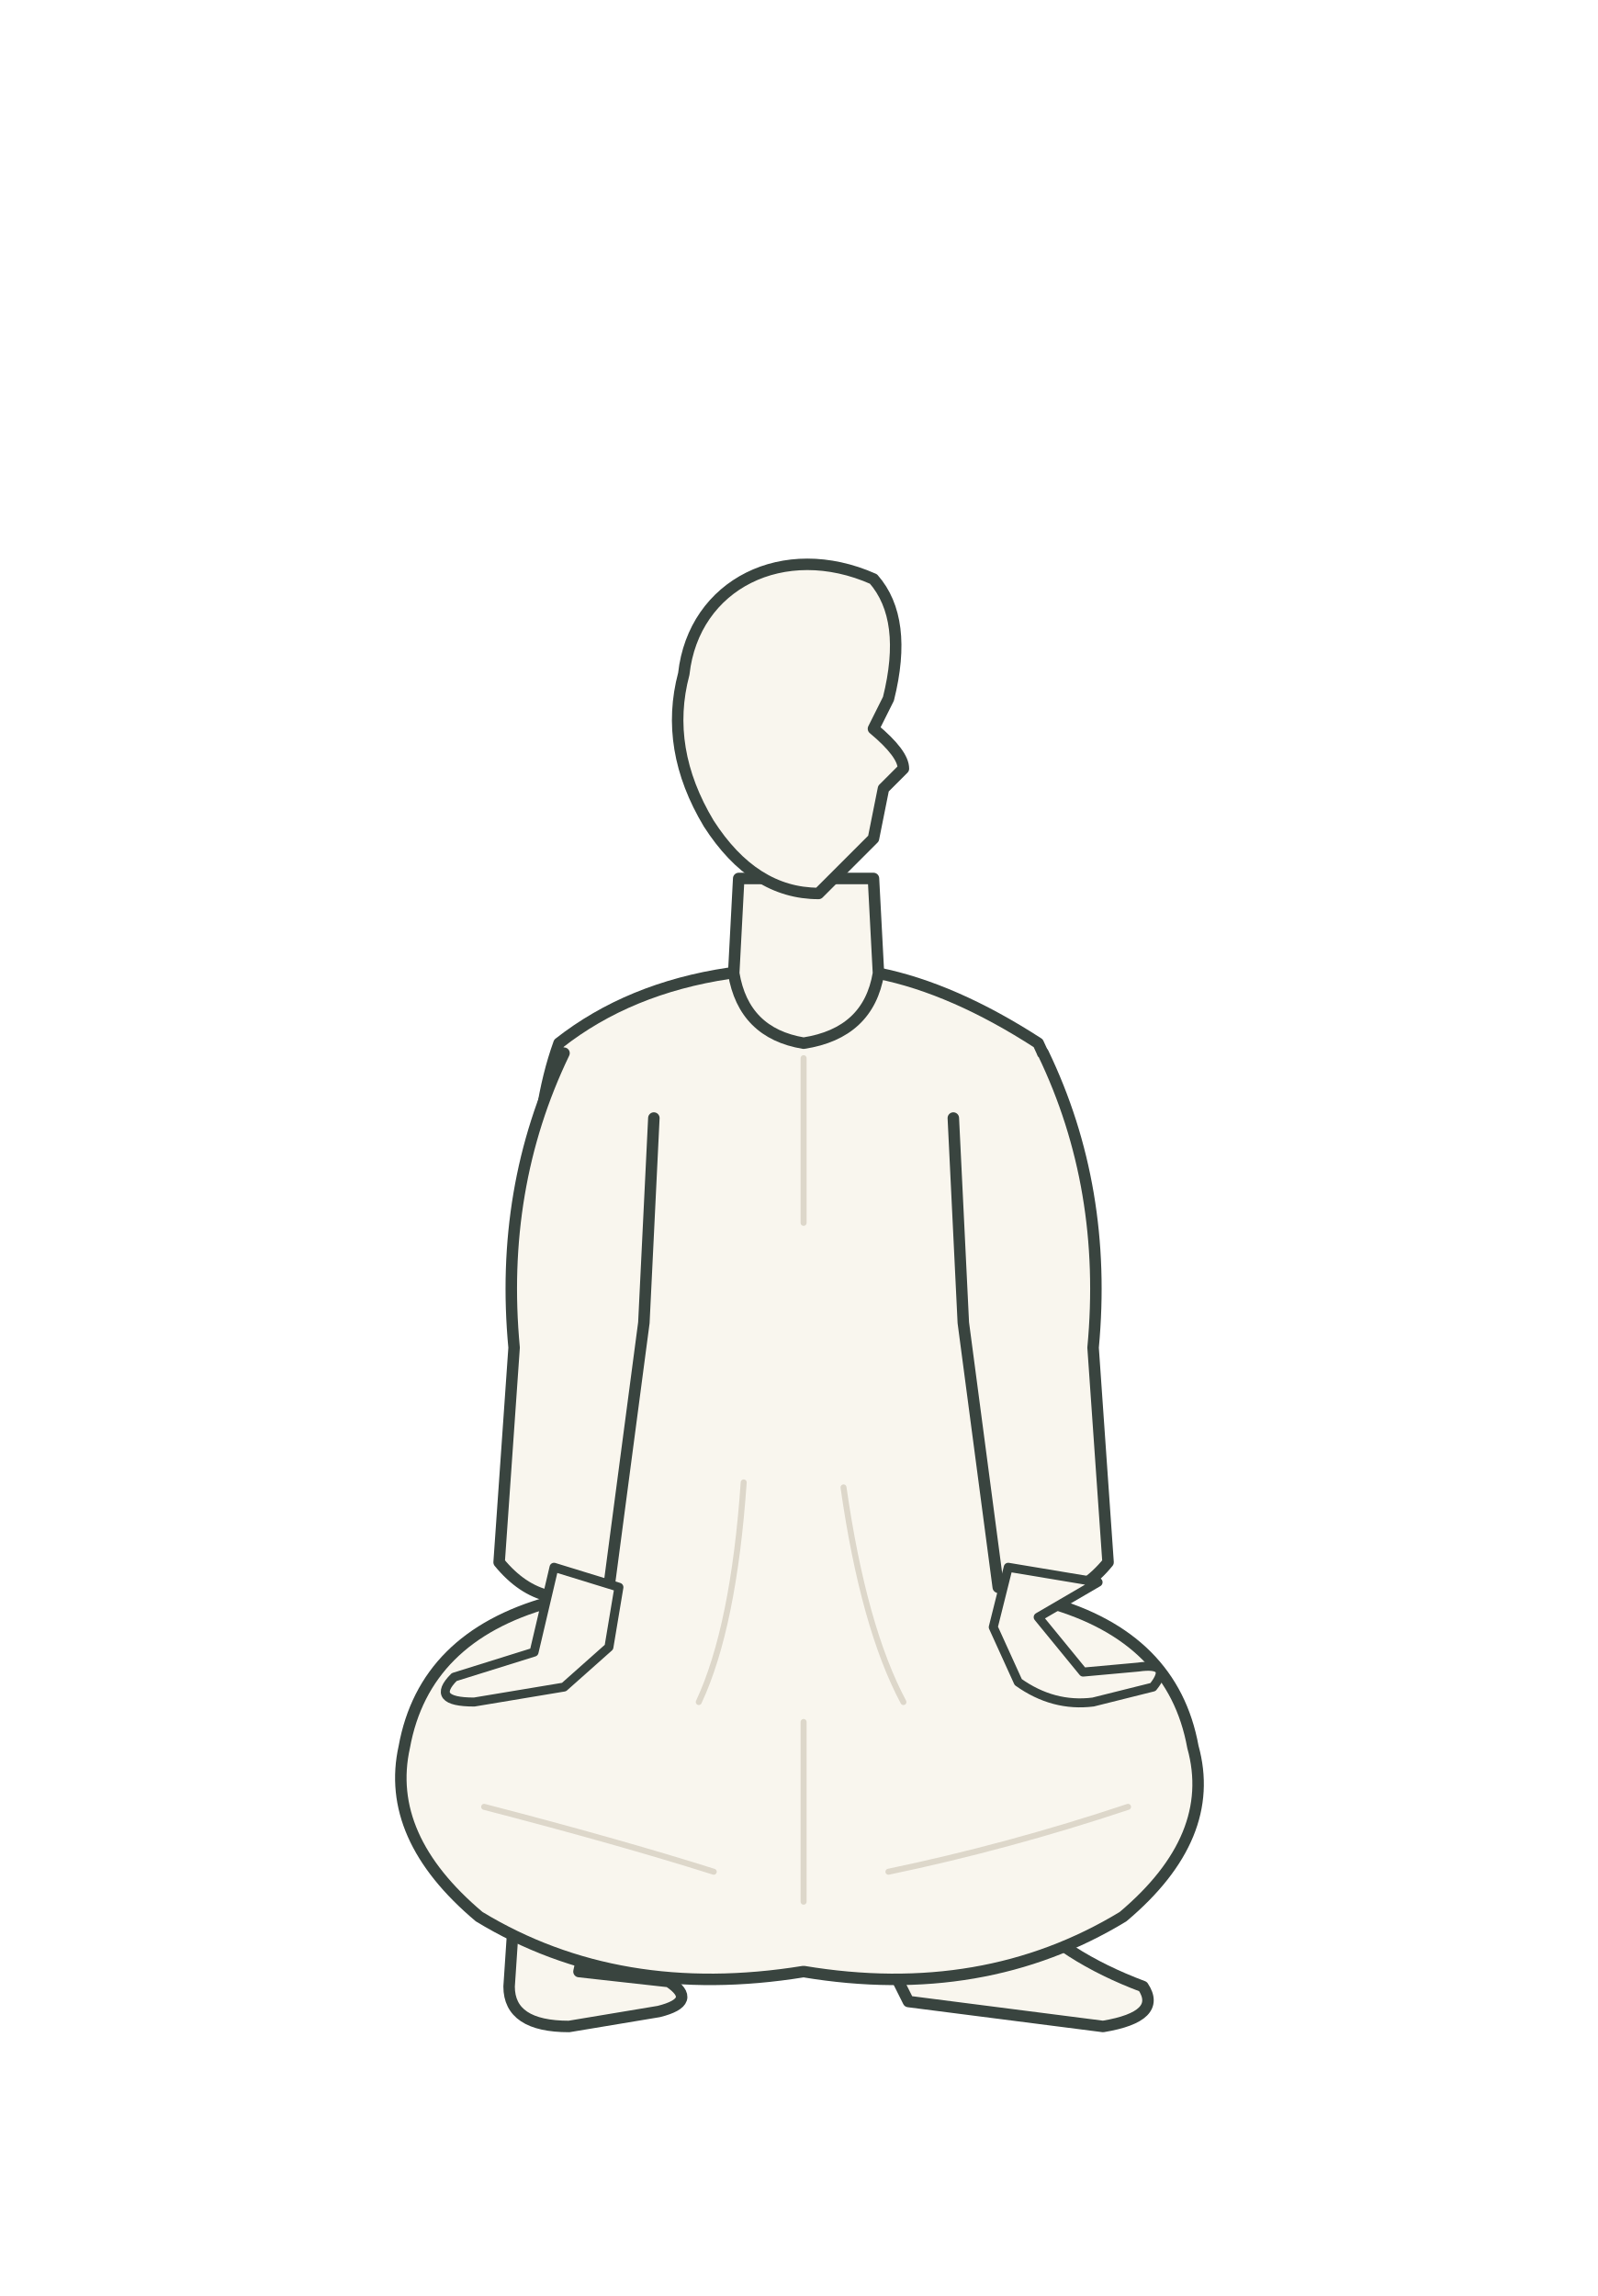
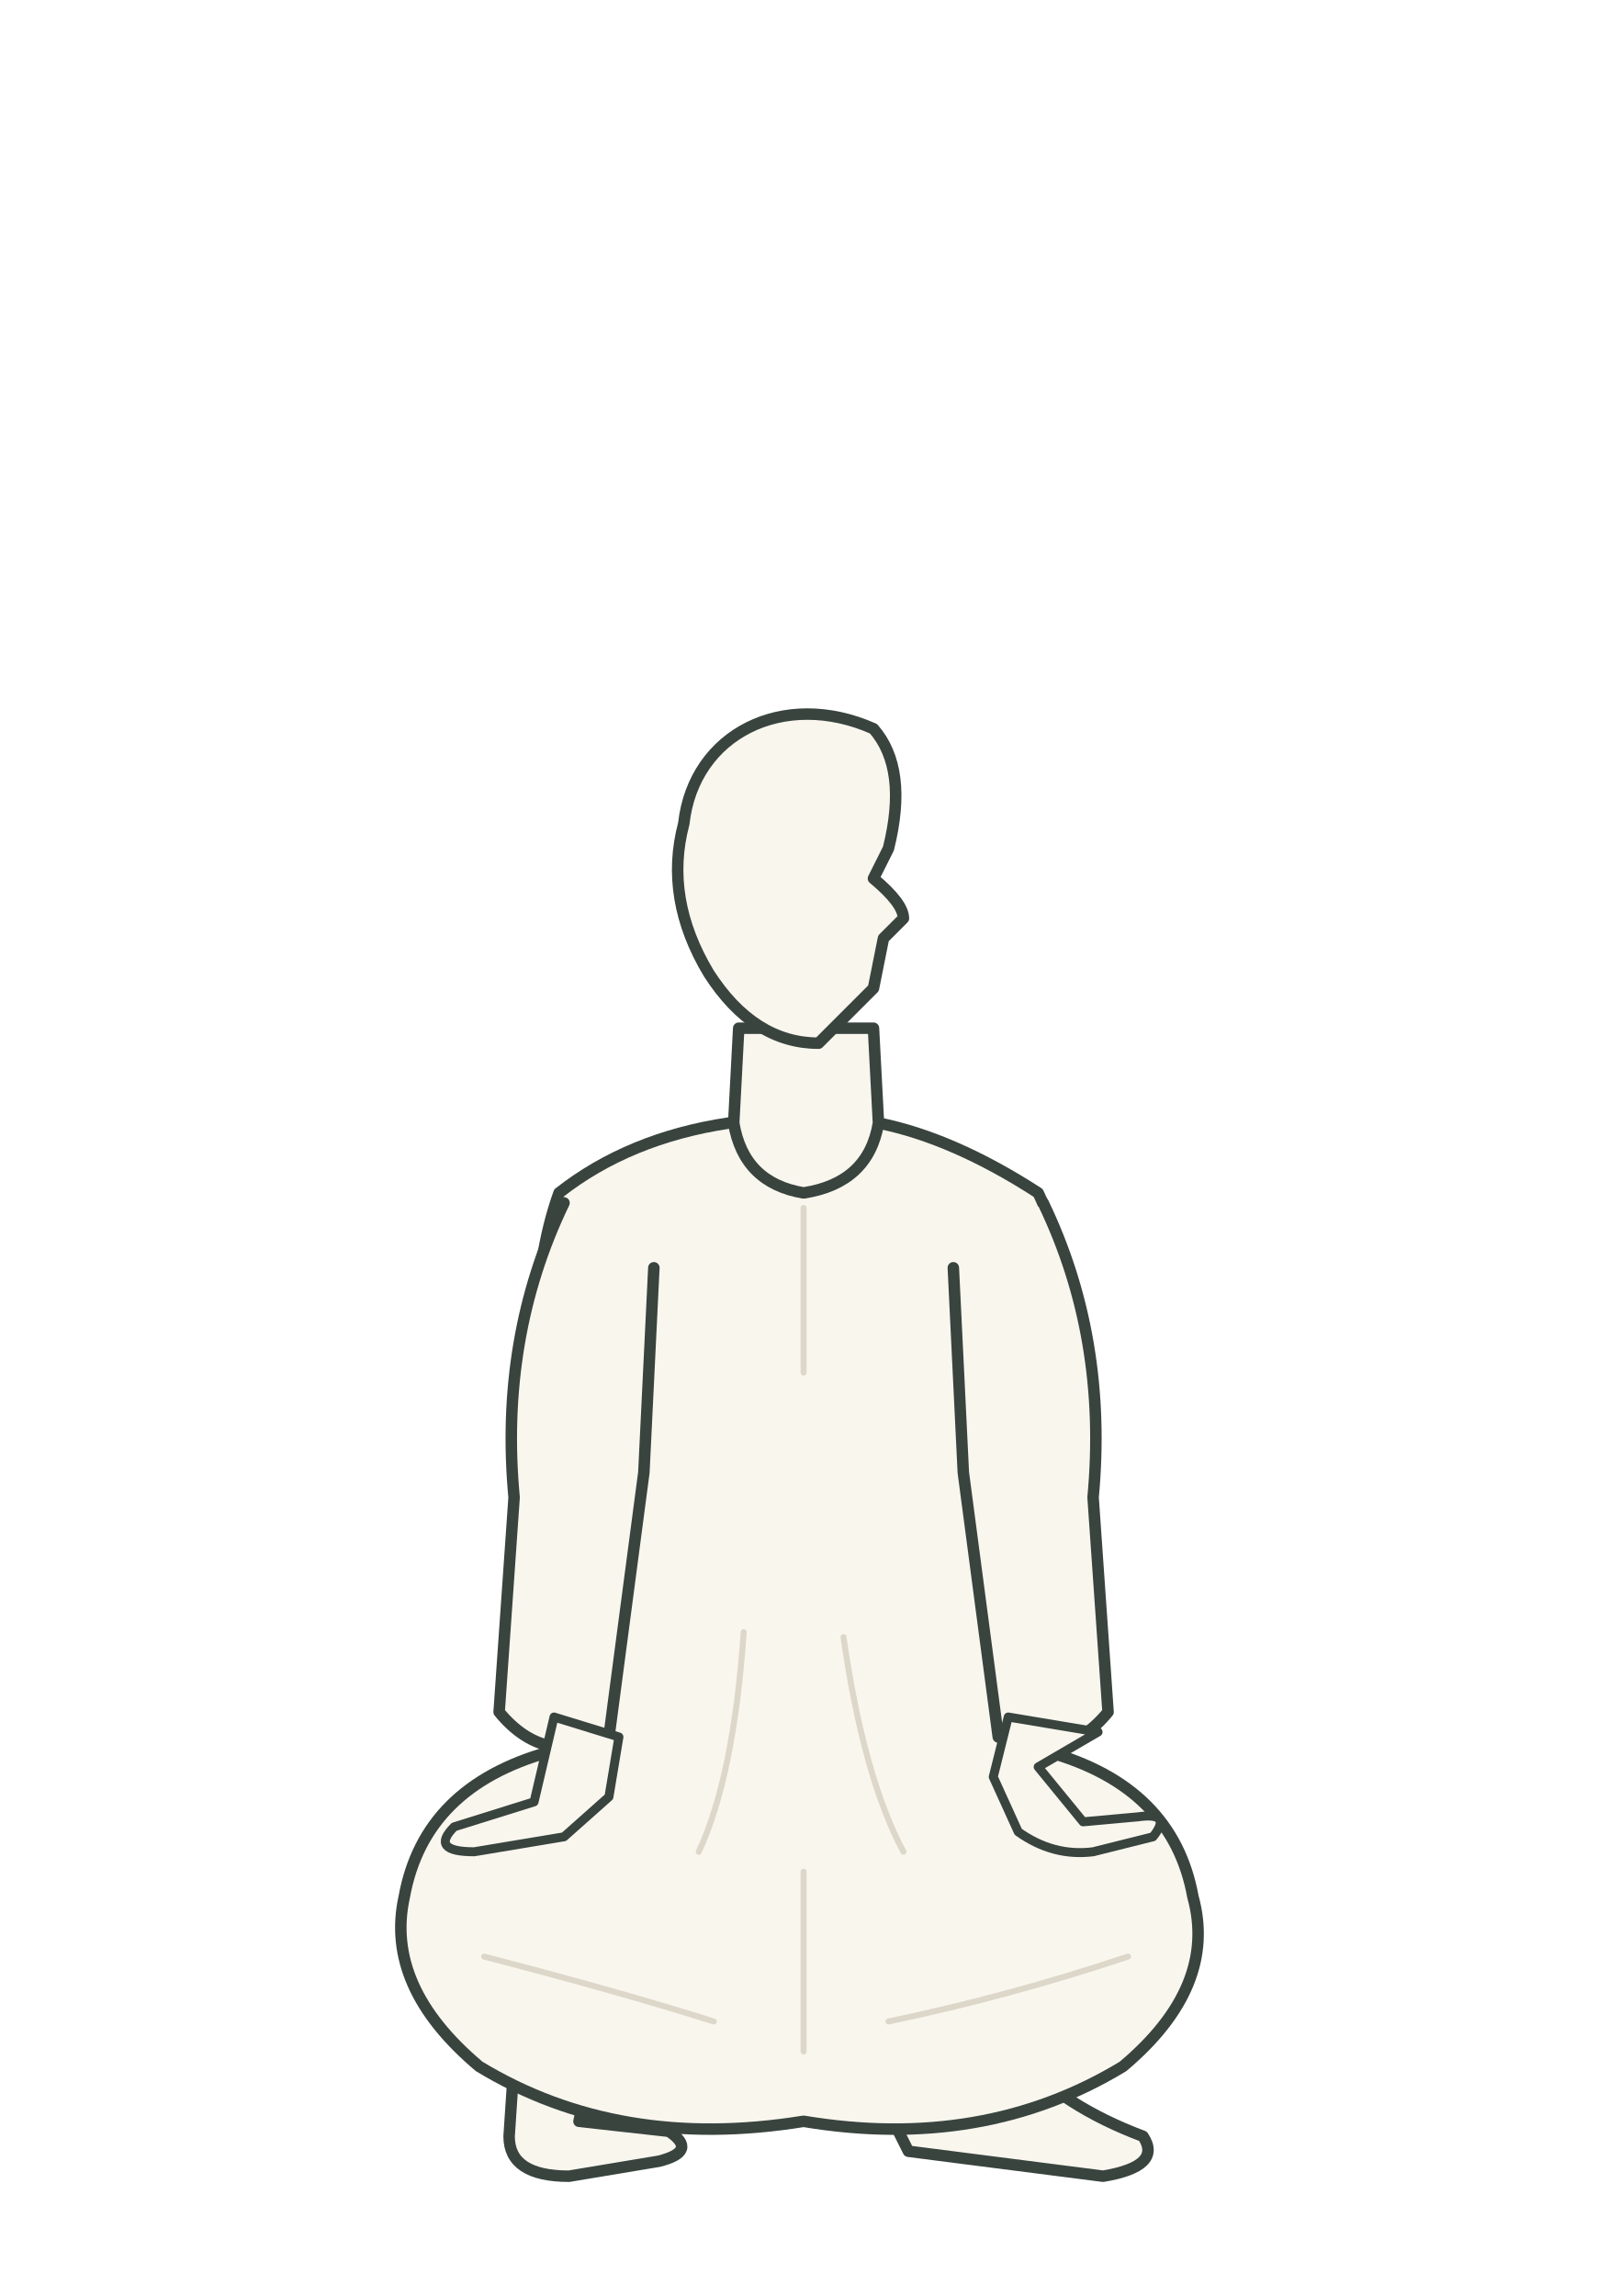
<svg xmlns="http://www.w3.org/2000/svg" width="320" height="460" viewBox="0 0 320 460">
-   <path d="M 110,375 L 103,383 L 102,398 Q 102,406 114,406 L 132,403 Q 140,401 134,397 L 116,395 L 119,381 Z" fill="#F9F6EE" stroke="#39443F" stroke-width="2.3" stroke-linecap="round" stroke-linejoin="round" />
-   <path d="M 204,382 Q 213,392 229,398 Q 233,404 221,406 L 182,401 L 176,389 Z" fill="#F9F6EE" stroke="#39443F" stroke-width="2.3" stroke-linecap="round" stroke-linejoin="round" />
-   <path d="M 146,195 Q 126,198 112,209 Q 103,234 111,281 L 110,321 Q 85,328 81,350 Q 77,368 96,384 Q 124,401 161,395 Q 197,401 225,384 Q 244,368 239,350 Q 235,328 210,321 L 212,281 Q 220,234 208,209 Q 191,198 176,195 Z" fill="#F9F6EE" stroke="#39443F" stroke-width="2.3" stroke-linecap="round" stroke-linejoin="round" />
-   <path d="M 148,176 L 147,195 Q 149,207 161,209 Q 174,207 176,195 L 175,176 Z" fill="#F9F6EE" stroke="#39443F" stroke-width="2.3" stroke-linecap="round" stroke-linejoin="round" />
-   <path d="M 113,211 Q 100,238 103,270 L 100,313 Q 109,324 122,318 L 129,265 L 131,224" fill="#F9F6EE" stroke="#39443F" stroke-width="2.3" stroke-linecap="round" stroke-linejoin="round" />
-   <path d="M 209,211 Q 222,238 219,270 L 222,313 Q 213,324 200,318 L 193,265 L 191,224" fill="#F9F6EE" stroke="#39443F" stroke-width="2.3" stroke-linecap="round" stroke-linejoin="round" />
-   <path d="M 111,314 L 124,318 L 122,330 L 113,338 L 95,341 Q 86,341 91,336 L 107,331 Z" fill="#F9F6EE" stroke="#39443F" stroke-width="1.8" stroke-linecap="round" stroke-linejoin="round" />
-   <path d="M 202,314 L 199,326 L 204,337 Q 211,342 219,341 L 231,338 Q 235,333 228,334 L 217,335 L 208,324 L 220,317 Z" fill="#F9F6EE" stroke="#39443F" stroke-width="1.8" stroke-linecap="round" stroke-linejoin="round" />
-   <path d="M 175,116 C 157,108 139,117 137,135 Q 133,150 142,165 Q 151,179 164,179 L 175,168 L 177,158 L 181,154 Q 181,151 175,146 L 178,140 Q 182,124 175,116 Z" fill="#F9F6EE" stroke="#39443F" stroke-width="2.3" stroke-linecap="round" stroke-linejoin="round" />
-   <path d="M 161,212 L 161,245 M 161,345 L 161,381 M 149,297 Q 147,326 140,341 M 169,298 Q 173,326 181,341 M 97,362 Q 124,369 143,375 M 178,375 Q 202,370 226,362" fill="none" stroke="#DDD7CA" stroke-width="1.2" stroke-linecap="round" stroke-linejoin="round" />
+   <g transform="translate(0,30)">
+     <path d="M 110,375 L 103,383 L 102,398 Q 102,406 114,406 L 132,403 Q 140,401 134,397 L 116,395 L 119,381 Z" fill="#F9F6EE" stroke="#39443F" stroke-width="2.3" stroke-linecap="round" stroke-linejoin="round" />
+     <path d="M 204,382 Q 213,392 229,398 Q 233,404 221,406 L 182,401 L 176,389 Z" fill="#F9F6EE" stroke="#39443F" stroke-width="2.3" stroke-linecap="round" stroke-linejoin="round" />
+     <path d="M 146,195 Q 126,198 112,209 Q 103,234 111,281 L 110,321 Q 85,328 81,350 Q 77,368 96,384 Q 124,401 161,395 Q 197,401 225,384 Q 244,368 239,350 Q 235,328 210,321 L 212,281 Q 220,234 208,209 Q 191,198 176,195 Z" fill="#F9F6EE" stroke="#39443F" stroke-width="2.3" stroke-linecap="round" stroke-linejoin="round" />
+     <path d="M 148,176 L 147,195 Q 149,207 161,209 Q 174,207 176,195 L 175,176 Z" fill="#F9F6EE" stroke="#39443F" stroke-width="2.3" stroke-linecap="round" stroke-linejoin="round" />
+     <path d="M 113,211 Q 100,238 103,270 L 100,313 Q 109,324 122,318 L 129,265 L 131,224" fill="#F9F6EE" stroke="#39443F" stroke-width="2.3" stroke-linecap="round" stroke-linejoin="round" />
+     <path d="M 209,211 Q 222,238 219,270 L 222,313 Q 213,324 200,318 L 193,265 L 191,224" fill="#F9F6EE" stroke="#39443F" stroke-width="2.3" stroke-linecap="round" stroke-linejoin="round" />
+     <path d="M 111,314 L 124,318 L 122,330 L 113,338 L 95,341 Q 86,341 91,336 L 107,331 Z" fill="#F9F6EE" stroke="#39443F" stroke-width="1.8" stroke-linecap="round" stroke-linejoin="round" />
+     <path d="M 202,314 L 199,326 L 204,337 Q 211,342 219,341 L 231,338 Q 235,333 228,334 L 217,335 L 208,324 L 220,317 Z" fill="#F9F6EE" stroke="#39443F" stroke-width="1.8" stroke-linecap="round" stroke-linejoin="round" />
+     <path d="M 175,116 C 157,108 139,117 137,135 Q 133,150 142,165 Q 151,179 164,179 L 175,168 L 177,158 L 181,154 Q 181,151 175,146 L 178,140 Q 182,124 175,116 Z" fill="#F9F6EE" stroke="#39443F" stroke-width="2.3" stroke-linecap="round" stroke-linejoin="round" />
+     <path d="M 161,212 L 161,245 M 161,345 L 161,381 M 149,297 Q 147,326 140,341 M 169,298 Q 173,326 181,341 M 97,362 Q 124,369 143,375 M 178,375 Q 202,370 226,362" fill="none" stroke="#DDD7CA" stroke-width="1.2" stroke-linecap="round" stroke-linejoin="round" />
+   </g>
</svg>
